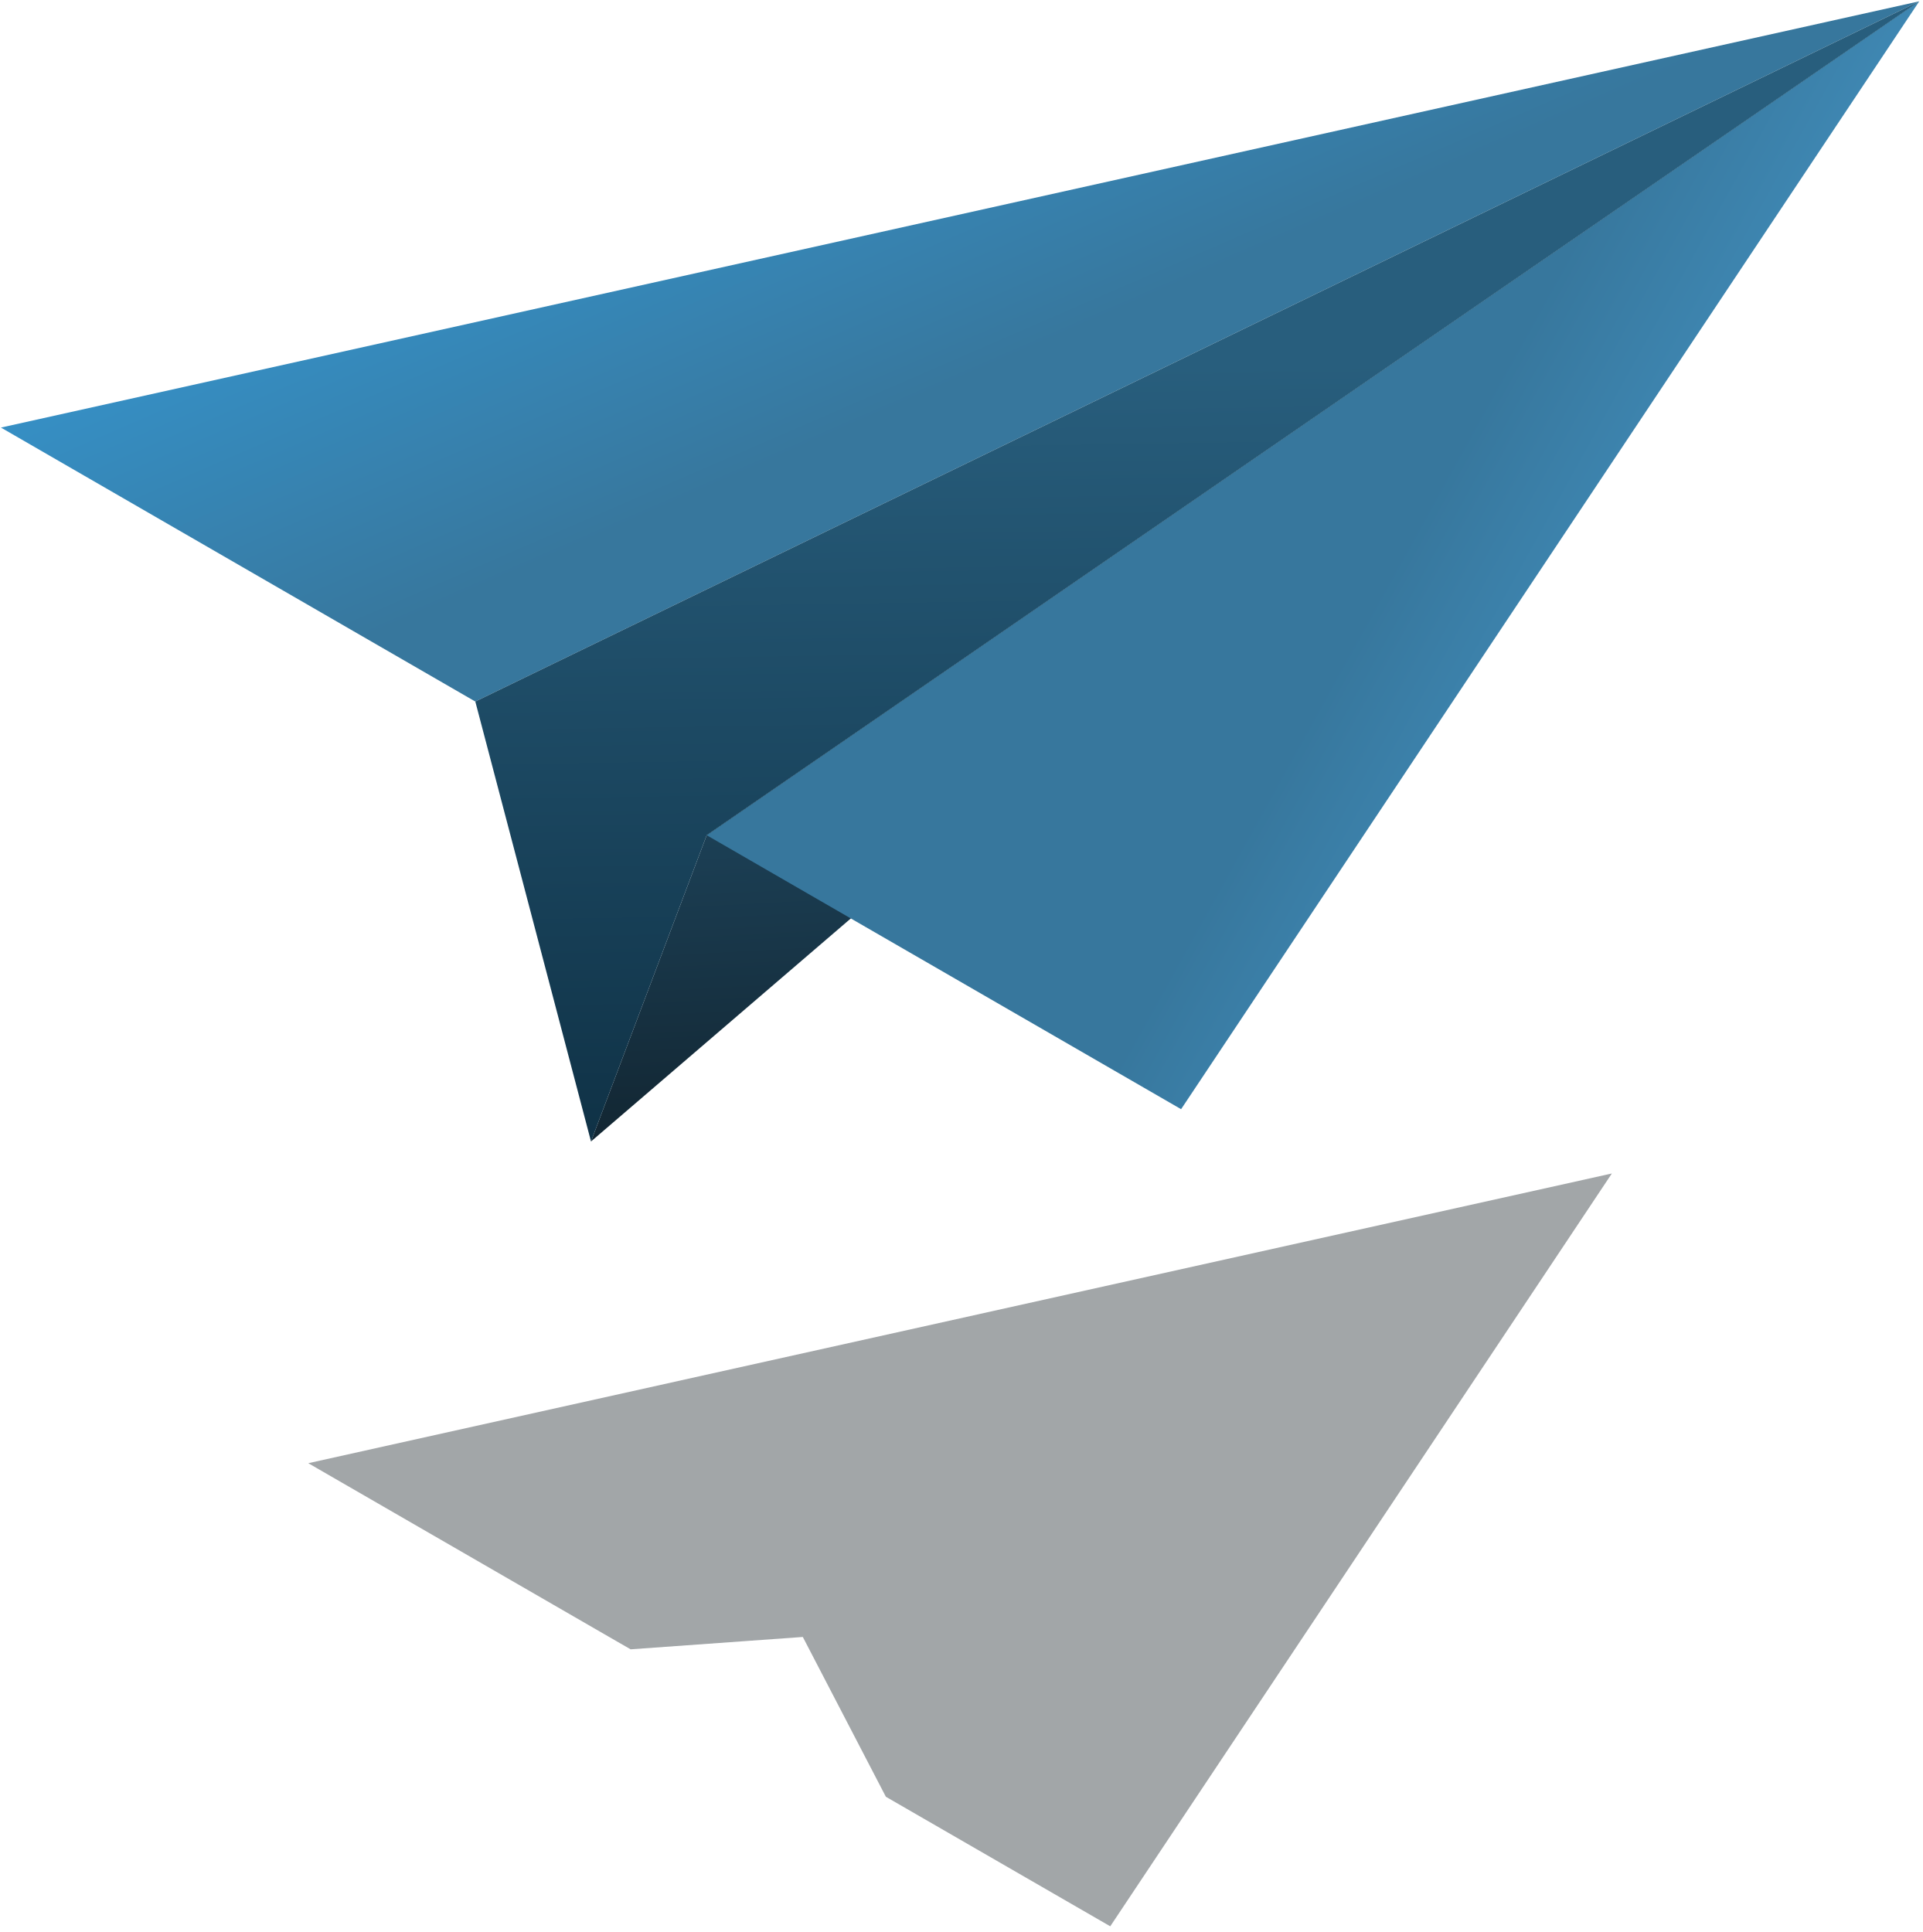
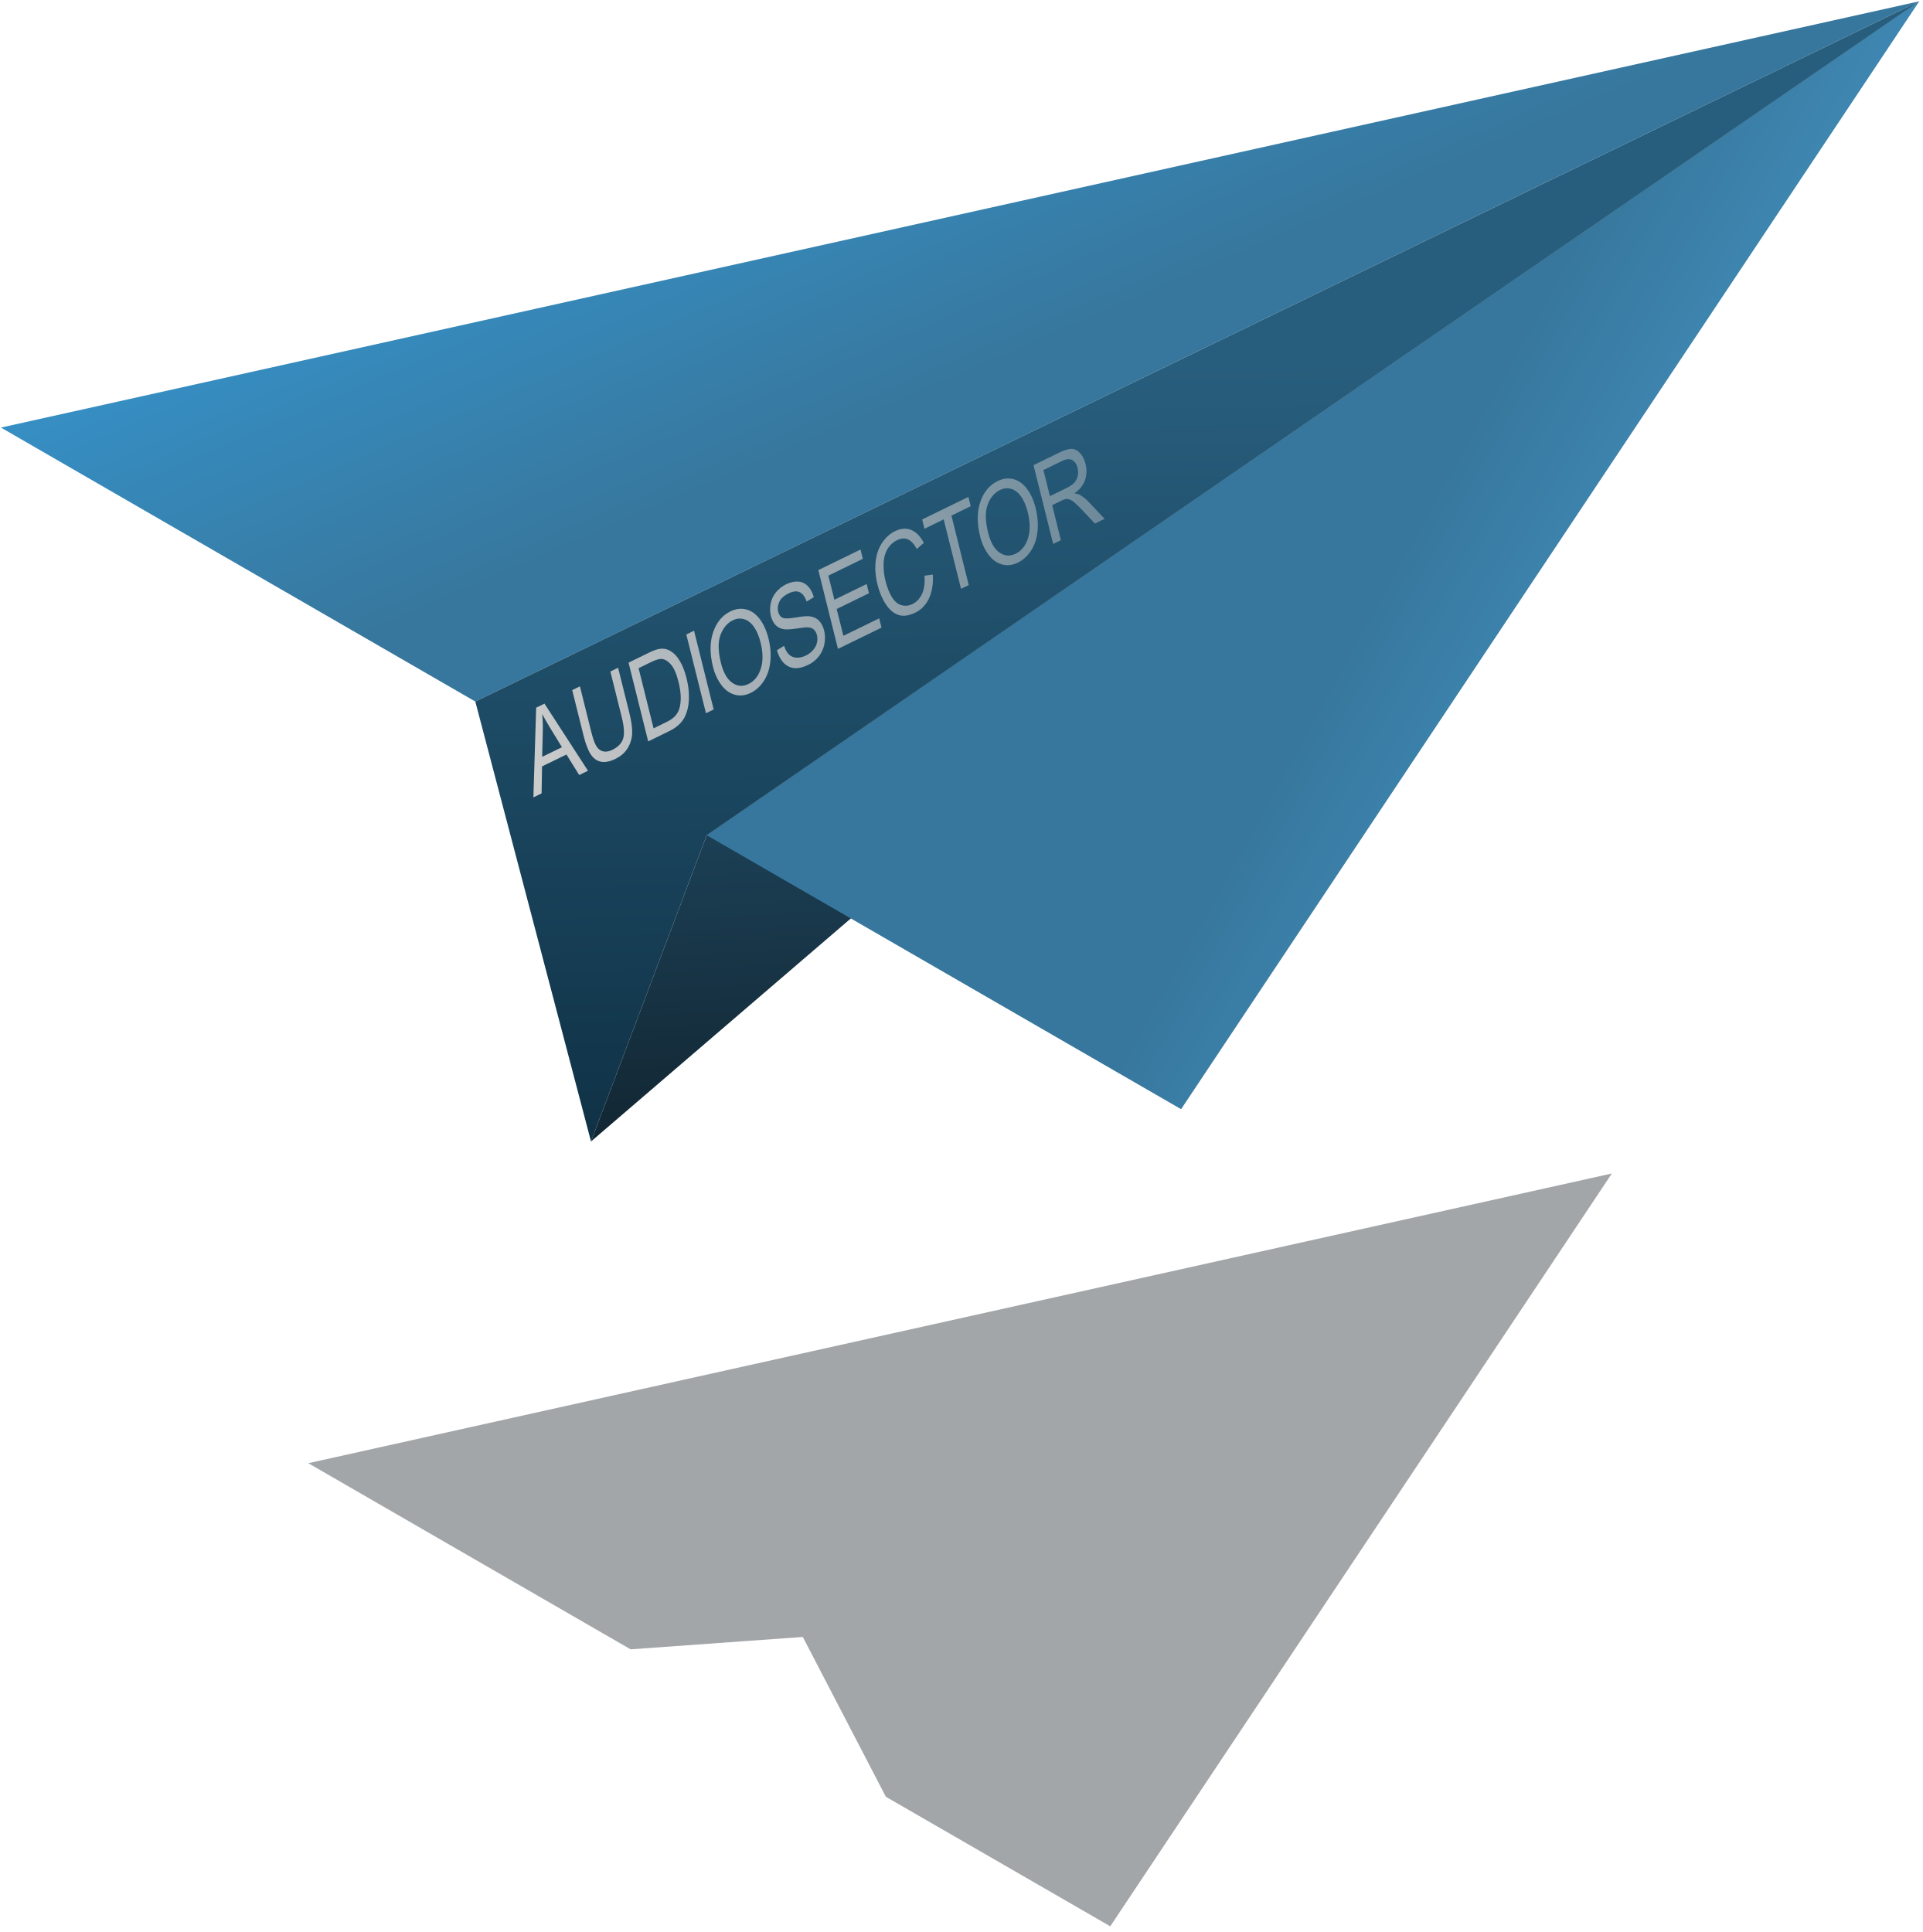
<svg xmlns="http://www.w3.org/2000/svg" width="206" height="207" viewBox="0 0 206 207" fill="none">
-   <path d="M63.313 122.301L205.603 0.141L75.707 89.487L63.313 122.301Z" fill="url(#paint0_linear_3562_3880)" />
-   <path d="M205.603 0.141L50.92 75.165L0.1 45.811L205.603 0.141Z" fill="url(#paint1_linear_3562_3880)" />
-   <path d="M205.604 0.141L75.708 89.487L126.528 118.841L205.604 0.141Z" fill="url(#paint2_linear_3562_3880)" />
-   <path d="M75.707 89.487L205.603 0.141L50.919 75.165L63.313 122.301L75.707 89.487Z" fill="url(#paint3_linear_3562_3880)" />
-   <path opacity="0.4" d="M172.675 125.73L33.025 156.771L66.023 175.83L67.559 176.713L86.004 175.389L94.9 192.509L118.939 206.39L172.675 125.73Z" fill="#162026" />
+   <path d="M63.313 122.301L205.603 0.141L75.707 89.487L63.313 122.301Z" fill="url(#paint0_linear_3584_3113)" />
+   <path d="M205.603 0.141L50.92 75.165L0.1 45.811L205.603 0.141Z" fill="url(#paint1_linear_3584_3113)" />
+   <path d="M205.604 0.141L75.708 89.487L126.528 118.841L205.604 0.141Z" fill="url(#paint2_linear_3584_3113)" />
+   <path d="M75.707 89.487L205.603 0.141L50.919 75.165L63.313 122.301L75.707 89.487Z" fill="url(#paint3_linear_3584_3113)" />
+   <path opacity="0.4" d="M172.675 125.73L33.025 156.771L66.023 175.83L67.559 176.713L86.004 175.389L94.9 192.51L118.939 206.39L172.675 125.73Z" fill="#162026" />
+   <path d="M57.141 85.434L57.438 75.824L58.329 75.39L62.991 82.581L62.049 83.041L60.683 80.84L58.069 82.115L58.02 85.006L57.141 85.434ZM58.081 81.089L60.2 80.056L58.965 78.037C58.589 77.424 58.296 76.912 58.085 76.503C58.141 77.083 58.162 77.675 58.15 78.279L58.081 81.089Z" fill="url(#paint4_linear_3584_3113)" />
+   <path d="M65.388 71.947L66.215 71.543L67.431 76.419C67.642 77.267 67.739 77.975 67.721 78.544C67.704 79.112 67.548 79.644 67.254 80.141C66.962 80.632 66.514 81.024 65.912 81.318C65.326 81.604 64.813 81.701 64.373 81.61C63.933 81.519 63.569 81.255 63.282 80.819C62.993 80.378 62.737 79.711 62.515 78.817L61.299 73.941L62.126 73.538L63.34 78.408C63.523 79.141 63.708 79.658 63.894 79.958C64.083 80.254 64.323 80.436 64.614 80.505C64.908 80.572 65.233 80.519 65.588 80.346C66.197 80.049 66.584 79.652 66.749 79.153C66.915 78.655 66.866 77.876 66.602 76.817L65.388 71.947Z" fill="url(#paint5_linear_3584_3113)" />
+   <path d="M69.439 79.436L67.335 70.997L69.488 69.947C69.974 69.71 70.355 69.57 70.631 69.525C71.017 69.462 71.372 69.514 71.698 69.683C72.122 69.898 72.487 70.26 72.796 70.768C73.106 71.271 73.355 71.898 73.543 72.65C73.703 73.291 73.789 73.886 73.801 74.436C73.814 74.985 73.774 75.465 73.682 75.875C73.589 76.282 73.462 76.63 73.302 76.92C73.143 77.204 72.929 77.465 72.66 77.704C72.394 77.941 72.072 78.152 71.694 78.336L69.439 79.436ZM70.017 78.037L71.352 77.386C71.764 77.185 72.074 76.976 72.281 76.759C72.491 76.54 72.642 76.303 72.735 76.047C72.865 75.686 72.928 75.257 72.926 74.759C72.924 74.256 72.844 73.686 72.686 73.049C72.466 72.166 72.189 71.542 71.855 71.175C71.523 70.803 71.184 70.612 70.836 70.6C70.586 70.593 70.215 70.71 69.723 70.949L68.41 71.59L70.017 78.037Z" fill="url(#paint6_linear_3584_3113)" />
+   <path d="M75.628 76.418L73.524 67.979L74.351 67.575L76.455 76.014L75.628 76.418Z" fill="url(#paint7_linear_3584_3113)" />
+   <path d="M76.379 71.441C76.03 70.041 76.035 68.809 76.395 67.747C76.754 66.681 77.374 65.933 78.255 65.503C78.832 65.222 79.399 65.154 79.955 65.3C80.511 65.447 80.993 65.795 81.402 66.344C81.812 66.889 82.122 67.584 82.332 68.428C82.546 69.284 82.609 70.112 82.521 70.912C82.434 71.712 82.199 72.401 81.817 72.979C81.434 73.553 80.972 73.973 80.428 74.238C79.84 74.525 79.266 74.589 78.707 74.431C78.148 74.274 77.667 73.921 77.263 73.374C76.858 72.826 76.564 72.182 76.379 71.441ZM77.236 71.043C77.49 72.06 77.891 72.763 78.441 73.154C78.993 73.539 79.575 73.582 80.186 73.284C80.808 72.981 81.246 72.436 81.5 71.649C81.756 70.861 81.749 69.924 81.478 68.838C81.307 68.151 81.071 67.595 80.77 67.169C80.472 66.738 80.121 66.463 79.719 66.346C79.318 66.222 78.912 66.261 78.499 66.462C77.914 66.748 77.477 67.266 77.19 68.018C76.904 68.764 76.919 69.772 77.236 71.043Z" fill="url(#paint8_linear_3584_3113)" />
+   <path d="M83.232 69.668L83.99 69.195C84.132 69.599 84.304 69.905 84.505 70.112C84.709 70.314 84.974 70.43 85.3 70.461C85.625 70.487 85.966 70.414 86.321 70.24C86.636 70.087 86.899 69.887 87.109 69.643C87.319 69.398 87.455 69.138 87.517 68.863C87.581 68.582 87.581 68.311 87.516 68.05C87.45 67.785 87.335 67.583 87.173 67.442C87.009 67.298 86.78 67.223 86.485 67.216C86.295 67.21 85.891 67.254 85.27 67.35C84.649 67.442 84.203 67.462 83.932 67.409C83.581 67.344 83.292 67.191 83.067 66.953C82.844 66.709 82.684 66.393 82.587 66.005C82.481 65.579 82.471 65.138 82.558 64.683C82.645 64.223 82.836 63.813 83.132 63.454C83.428 63.094 83.787 62.812 84.207 62.607C84.671 62.381 85.104 62.283 85.507 62.315C85.912 62.341 86.259 62.504 86.547 62.802C86.835 63.101 87.048 63.494 87.185 63.982L86.412 64.45C86.237 63.937 85.991 63.605 85.676 63.453C85.364 63.3 84.967 63.34 84.487 63.574C83.987 63.818 83.652 64.121 83.484 64.483C83.318 64.84 83.279 65.192 83.366 65.542C83.441 65.845 83.585 66.055 83.795 66.171C84.003 66.29 84.469 66.288 85.191 66.169C85.915 66.043 86.422 65.997 86.71 66.028C87.13 66.077 87.471 66.234 87.731 66.499C87.991 66.759 88.177 67.116 88.29 67.569C88.402 68.018 88.412 68.489 88.322 68.981C88.23 69.469 88.032 69.911 87.73 70.309C87.429 70.701 87.055 71.006 86.609 71.223C86.043 71.499 85.541 71.619 85.102 71.584C84.665 71.547 84.282 71.359 83.952 71.021C83.624 70.677 83.384 70.226 83.232 69.668Z" fill="url(#paint9_linear_3584_3113)" />
+   <path d="M89.769 69.521L87.665 61.081L92.185 58.877L92.433 59.873L88.74 61.674L89.385 64.259L92.843 62.572L93.09 63.562L89.632 65.249L90.348 68.121L94.185 66.25L94.434 67.246L89.769 69.521Z" fill="url(#paint10_linear_3584_3113)" />
+   <path d="M99.037 61.682L99.934 61.56C99.989 62.562 99.851 63.415 99.52 64.119C99.19 64.818 98.7 65.326 98.049 65.644C97.376 65.972 96.781 66.055 96.266 65.894C95.752 65.727 95.297 65.346 94.9 64.752C94.506 64.156 94.209 63.456 94.008 62.65C93.789 61.771 93.722 60.945 93.806 60.172C93.893 59.394 94.123 58.724 94.496 58.163C94.871 57.597 95.335 57.179 95.886 56.91C96.511 56.605 97.091 56.564 97.624 56.786C98.158 57.008 98.606 57.467 98.968 58.164L98.218 58.821C97.92 58.277 97.598 57.933 97.252 57.787C96.907 57.641 96.525 57.67 96.107 57.874C95.627 58.109 95.263 58.46 95.017 58.929C94.773 59.397 94.652 59.925 94.652 60.515C94.651 61.1 94.72 61.671 94.859 62.228C95.038 62.946 95.271 63.536 95.559 63.998C95.848 64.455 96.189 64.737 96.582 64.842C96.975 64.947 97.362 64.907 97.743 64.721C98.206 64.495 98.553 64.124 98.785 63.606C99.016 63.089 99.1 62.447 99.037 61.682Z" fill="url(#paint11_linear_3584_3113)" />
+   <path d="M102.953 63.09L101.097 55.647L99.038 56.651L98.79 55.656L103.744 53.239L103.992 54.235L101.925 55.244L103.78 62.687L102.953 63.09Z" fill="url(#paint12_linear_3584_3113)" />
+   <path d="M105.001 57.482C104.651 56.081 104.657 54.849 105.017 53.787C105.376 52.721 105.996 51.973 106.877 51.543C107.454 51.262 108.021 51.194 108.577 51.34C109.133 51.487 109.615 51.835 110.023 52.385C110.433 52.929 110.744 53.624 110.954 54.468C111.167 55.324 111.23 56.152 111.143 56.952C111.056 57.752 110.821 58.442 110.439 59.02C110.056 59.594 109.593 60.013 109.05 60.278C108.462 60.565 107.888 60.63 107.329 60.472C106.77 60.314 106.288 59.961 105.884 59.414C105.48 58.866 105.185 58.222 105.001 57.482ZM105.858 57.083C106.111 58.1 106.513 58.804 107.063 59.194C107.615 59.579 108.197 59.623 108.808 59.325C109.43 59.021 109.868 58.476 110.122 57.689C110.378 56.901 110.371 55.965 110.1 54.878C109.929 54.191 109.693 53.635 109.392 53.209C109.093 52.778 108.743 52.504 108.34 52.386C107.94 52.263 107.533 52.301 107.121 52.502C106.536 52.788 106.099 53.307 105.811 54.058C105.526 54.804 105.541 55.813 105.858 57.083Z" fill="url(#paint13_linear_3584_3113)" />
+   <path d="M112.824 58.276L110.72 49.837L113.492 48.485C114.049 48.213 114.491 48.084 114.82 48.096C115.147 48.104 115.445 48.258 115.714 48.557C115.983 48.856 116.176 49.238 116.291 49.702C116.441 50.301 116.423 50.876 116.238 51.426C116.054 51.977 115.675 52.454 115.103 52.858C115.357 52.893 115.559 52.952 115.707 53.035C116.023 53.216 116.345 53.479 116.673 53.822L118.333 55.589L117.293 56.096L116.028 54.744C115.66 54.355 115.364 54.065 115.141 53.873C114.918 53.68 114.73 53.561 114.578 53.514C114.429 53.466 114.285 53.453 114.147 53.473C114.046 53.492 113.89 53.553 113.676 53.657L112.717 54.125L113.651 57.872L112.824 58.276ZM112.476 53.158L114.254 52.291C114.632 52.106 114.915 51.91 115.102 51.703C115.288 51.491 115.408 51.243 115.462 50.959C115.514 50.671 115.507 50.391 115.439 50.118C115.339 49.719 115.149 49.444 114.869 49.292C114.592 49.139 114.222 49.175 113.758 49.401L111.78 50.366L112.476 53.158Z" fill="url(#paint14_linear_3584_3113)" />
  <defs>
-     <linearGradient id="paint0_linear_3562_3880" x1="130.893" y1="55.711" x2="134.461" y2="122.301" gradientUnits="userSpaceOnUse">
+     <linearGradient id="paint0_linear_3584_3113" x1="130.893" y1="55.712" x2="134.461" y2="122.301" gradientUnits="userSpaceOnUse">
      <stop stop-color="#255877" />
      <stop offset="1" stop-color="#11232E" />
    </linearGradient>
-     <linearGradient id="paint1_linear_3562_3880" x1="144.682" y1="117.982" x2="94.689" y2="2.865" gradientUnits="userSpaceOnUse">
+     <linearGradient id="paint1_linear_3584_3113" x1="144.682" y1="117.982" x2="94.689" y2="2.865" gradientUnits="userSpaceOnUse">
      <stop stop-color="#37779D" />
      <stop offset="0.697" stop-color="#37779D" />
      <stop offset="1" stop-color="#3690C6" />
    </linearGradient>
-     <linearGradient id="paint2_linear_3562_3880" x1="242.646" y1="93.314" x2="157.372" y2="46.07" gradientUnits="userSpaceOnUse">
+     <linearGradient id="paint2_linear_3584_3113" x1="242.646" y1="93.314" x2="157.372" y2="46.07" gradientUnits="userSpaceOnUse">
      <stop offset="0.56" stop-color="#4799CA" />
      <stop offset="1" stop-color="#37779D" />
    </linearGradient>
-     <linearGradient id="paint3_linear_3562_3880" x1="126.953" y1="39.158" x2="128.262" y2="122.301" gradientUnits="userSpaceOnUse">
+     <linearGradient id="paint3_linear_3584_3113" x1="126.953" y1="39.159" x2="128.262" y2="122.301" gradientUnits="userSpaceOnUse">
      <stop stop-color="#285E7D" />
      <stop offset="1" stop-color="#0F3145" />
    </linearGradient>
+     <linearGradient id="paint4_linear_3584_3113" x1="56.089" y1="81.212" x2="120.705" y2="65.101" gradientUnits="userSpaceOnUse">
+       <stop stop-color="#CCCCCC" />
+       <stop offset="1" stop-color="#CCCCCC" stop-opacity="0.443" />
+     </linearGradient>
+     <linearGradient id="paint5_linear_3584_3113" x1="56.089" y1="81.212" x2="120.705" y2="65.101" gradientUnits="userSpaceOnUse">
+       <stop stop-color="#CCCCCC" />
+       <stop offset="1" stop-color="#CCCCCC" stop-opacity="0.443" />
+     </linearGradient>
+     <linearGradient id="paint6_linear_3584_3113" x1="56.089" y1="81.212" x2="120.705" y2="65.101" gradientUnits="userSpaceOnUse">
+       <stop stop-color="#CCCCCC" />
+       <stop offset="1" stop-color="#CCCCCC" stop-opacity="0.443" />
+     </linearGradient>
+     <linearGradient id="paint7_linear_3584_3113" x1="56.089" y1="81.212" x2="120.705" y2="65.101" gradientUnits="userSpaceOnUse">
+       <stop stop-color="#CCCCCC" />
+       <stop offset="1" stop-color="#CCCCCC" stop-opacity="0.443" />
+     </linearGradient>
+     <linearGradient id="paint8_linear_3584_3113" x1="56.089" y1="81.212" x2="120.705" y2="65.101" gradientUnits="userSpaceOnUse">
+       <stop stop-color="#CCCCCC" />
+       <stop offset="1" stop-color="#CCCCCC" stop-opacity="0.443" />
+     </linearGradient>
+     <linearGradient id="paint9_linear_3584_3113" x1="56.089" y1="81.212" x2="120.705" y2="65.101" gradientUnits="userSpaceOnUse">
+       <stop stop-color="#CCCCCC" />
+       <stop offset="1" stop-color="#CCCCCC" stop-opacity="0.443" />
+     </linearGradient>
+     <linearGradient id="paint10_linear_3584_3113" x1="56.089" y1="81.212" x2="120.705" y2="65.101" gradientUnits="userSpaceOnUse">
+       <stop stop-color="#CCCCCC" />
+       <stop offset="1" stop-color="#CCCCCC" stop-opacity="0.443" />
+     </linearGradient>
+     <linearGradient id="paint11_linear_3584_3113" x1="56.089" y1="81.212" x2="120.705" y2="65.101" gradientUnits="userSpaceOnUse">
+       <stop stop-color="#CCCCCC" />
+       <stop offset="1" stop-color="#CCCCCC" stop-opacity="0.443" />
+     </linearGradient>
+     <linearGradient id="paint12_linear_3584_3113" x1="56.089" y1="81.212" x2="120.705" y2="65.101" gradientUnits="userSpaceOnUse">
+       <stop stop-color="#CCCCCC" />
+       <stop offset="1" stop-color="#CCCCCC" stop-opacity="0.443" />
+     </linearGradient>
+     <linearGradient id="paint13_linear_3584_3113" x1="56.089" y1="81.212" x2="120.705" y2="65.101" gradientUnits="userSpaceOnUse">
+       <stop stop-color="#CCCCCC" />
+       <stop offset="1" stop-color="#CCCCCC" stop-opacity="0.443" />
+     </linearGradient>
+     <linearGradient id="paint14_linear_3584_3113" x1="56.089" y1="81.212" x2="120.705" y2="65.101" gradientUnits="userSpaceOnUse">
+       <stop stop-color="#CCCCCC" />
+       <stop offset="1" stop-color="#CCCCCC" stop-opacity="0.443" />
+     </linearGradient>
  </defs>
</svg>
